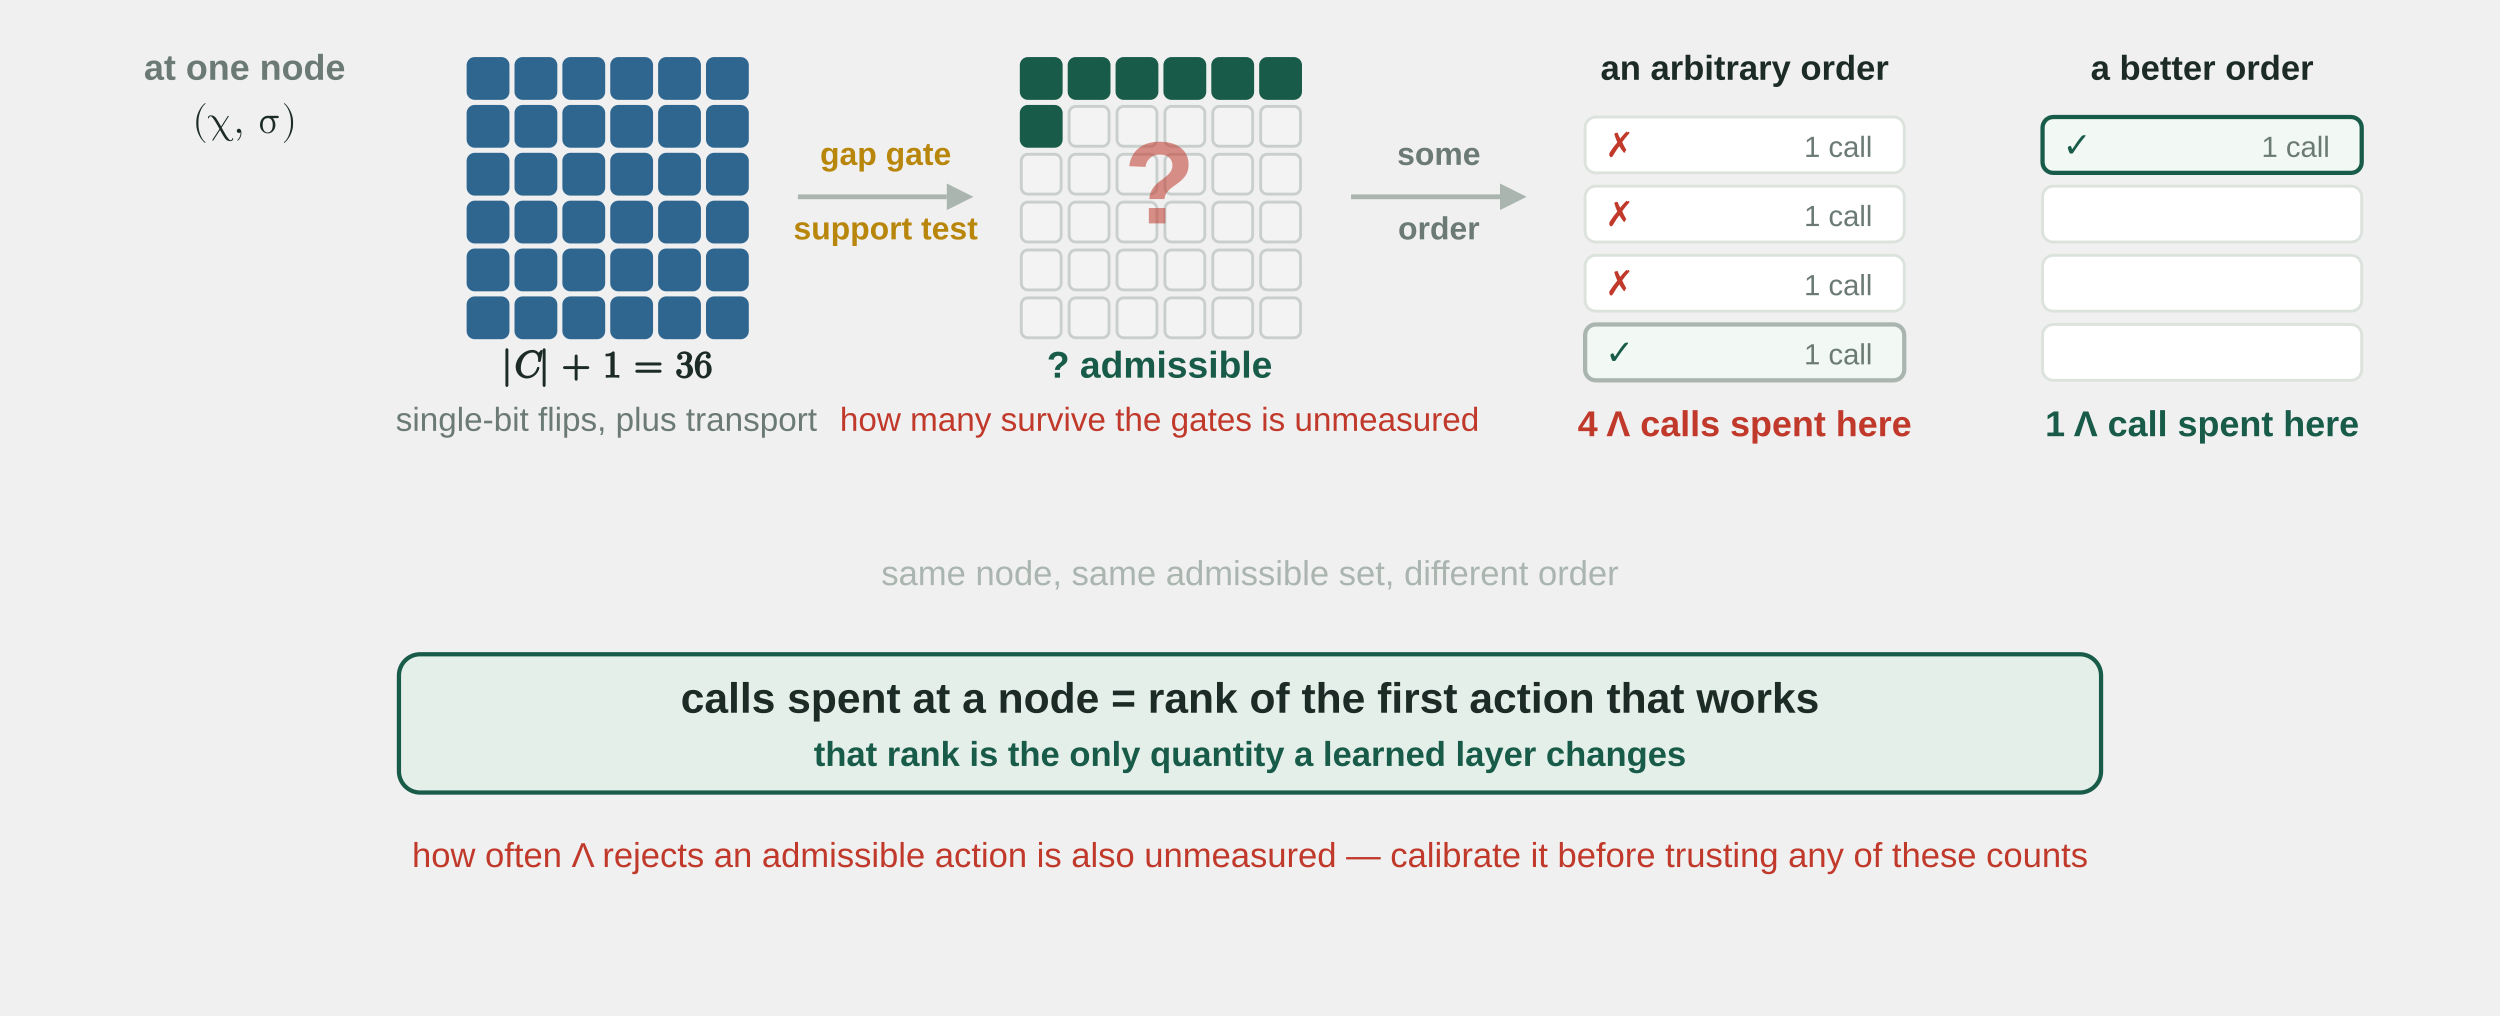
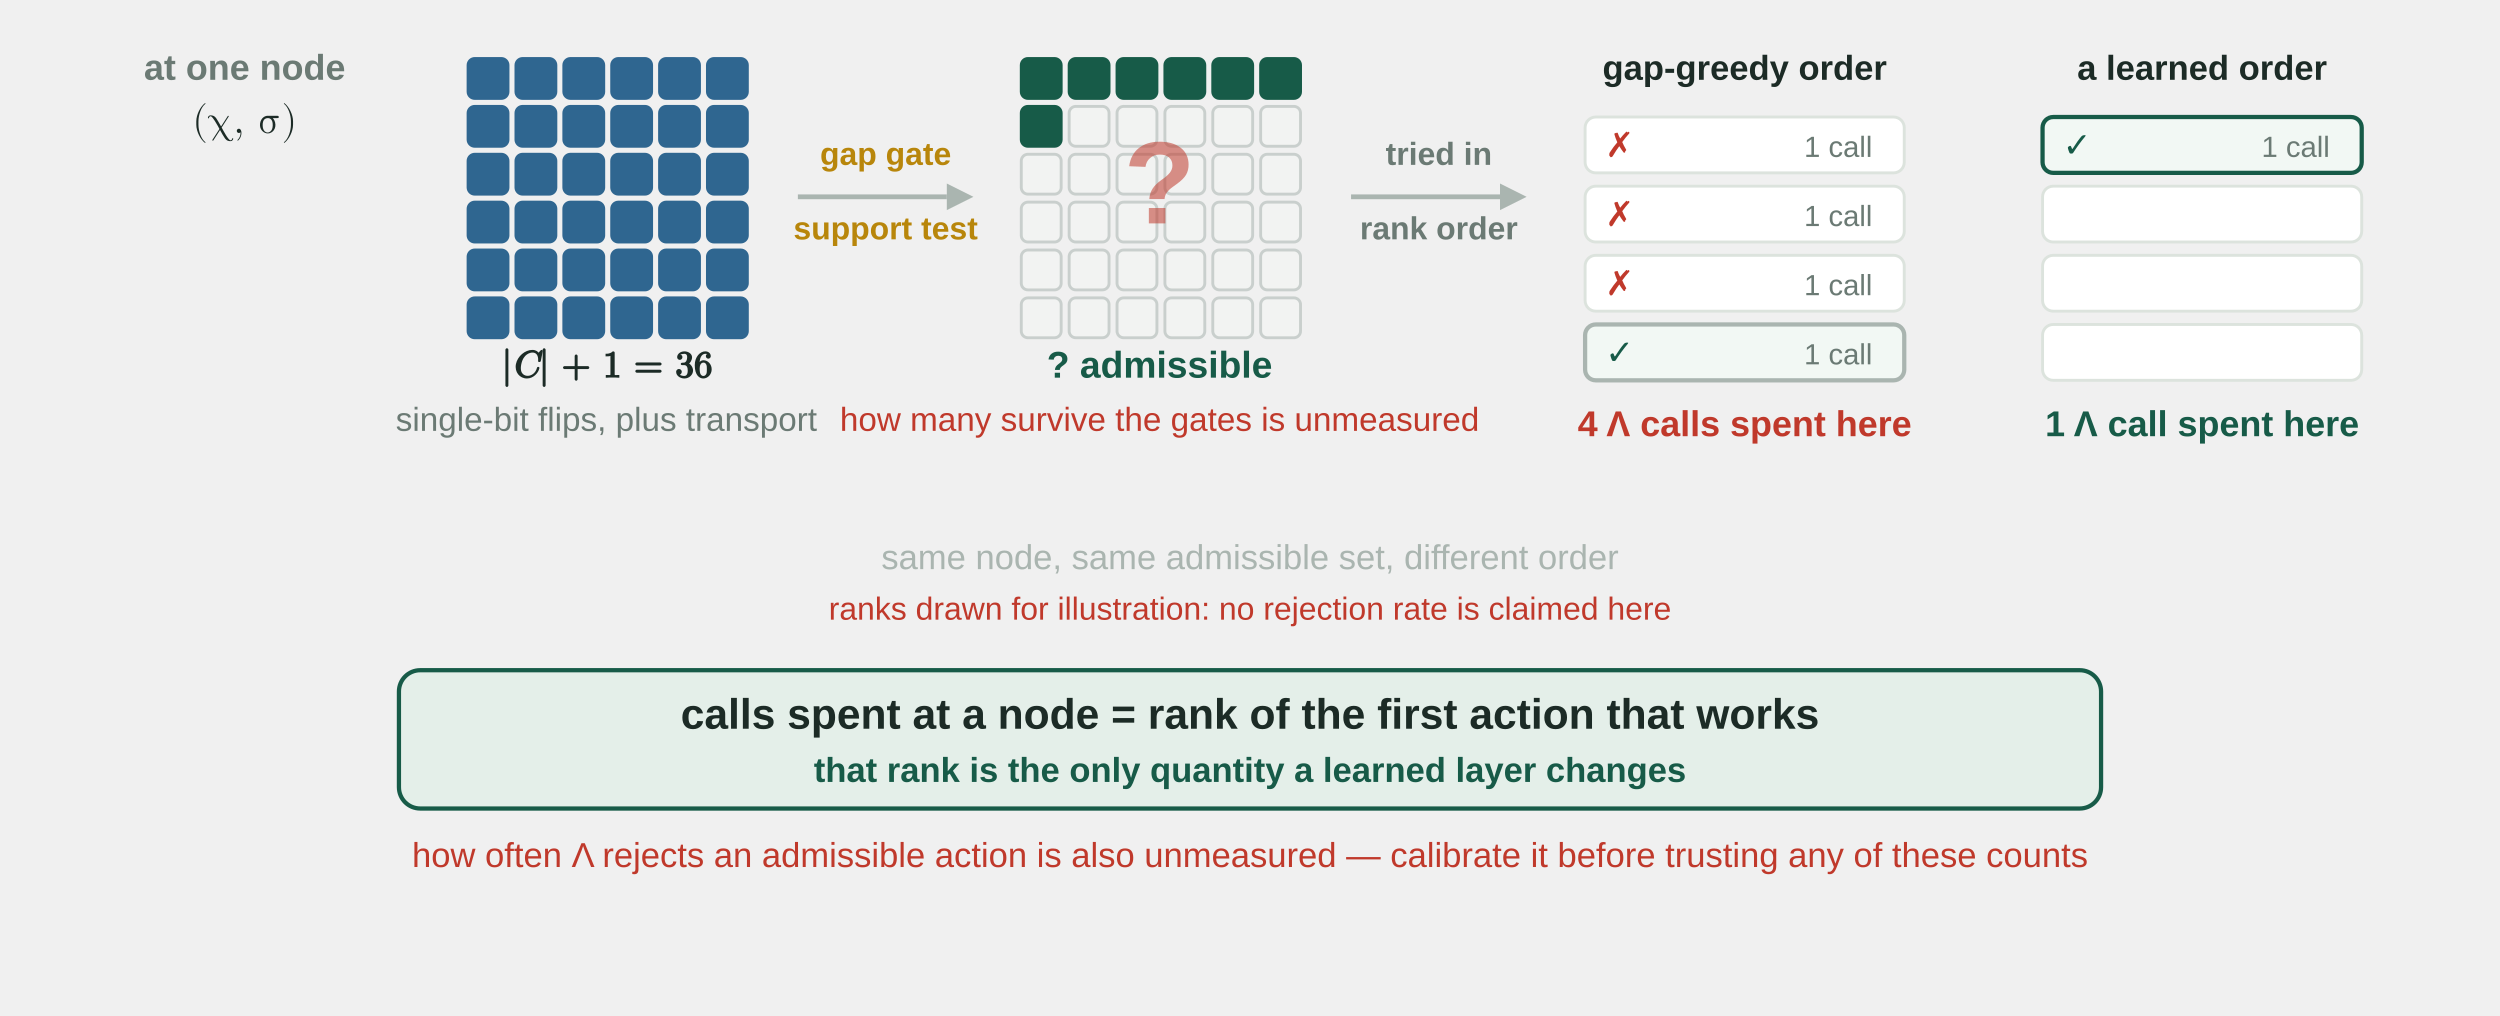
<svg xmlns="http://www.w3.org/2000/svg" viewBox="0 48 940 382" width="100%" class="fig" role="img" aria-label="What a call is spent on">
  <text x="92.00" y="78.00" font-size="13.5" fill="#6b7a74" text-anchor="middle" font-weight="700" font-family="'Source Sans Pro','Helvetica Neue',Arial,sans-serif" style="">at one node</text>
  <text x="92.00" y="98.00" font-size="15" fill="#1c2b26" text-anchor="middle" font-weight="400" font-family="'Latin Modern Math','STIX Two Math',Georgia,serif" style="">(χ, σ)</text>
  <rect x="176" y="70" width="15" height="15" rx="2.5" fill="#2f6690" stroke="#2f6690" stroke-width="1.1" opacity="1" />
  <rect x="194" y="70" width="15" height="15" rx="2.5" fill="#2f6690" stroke="#2f6690" stroke-width="1.1" opacity="1" />
  <rect x="212" y="70" width="15" height="15" rx="2.5" fill="#2f6690" stroke="#2f6690" stroke-width="1.1" opacity="1" />
  <rect x="230" y="70" width="15" height="15" rx="2.5" fill="#2f6690" stroke="#2f6690" stroke-width="1.1" opacity="1" />
  <rect x="248" y="70" width="15" height="15" rx="2.5" fill="#2f6690" stroke="#2f6690" stroke-width="1.1" opacity="1" />
  <rect x="266" y="70" width="15" height="15" rx="2.5" fill="#2f6690" stroke="#2f6690" stroke-width="1.1" opacity="1" />
  <rect x="176" y="88" width="15" height="15" rx="2.5" fill="#2f6690" stroke="#2f6690" stroke-width="1.1" opacity="1" />
  <rect x="194" y="88" width="15" height="15" rx="2.5" fill="#2f6690" stroke="#2f6690" stroke-width="1.1" opacity="1" />
  <rect x="212" y="88" width="15" height="15" rx="2.5" fill="#2f6690" stroke="#2f6690" stroke-width="1.1" opacity="1" />
  <rect x="230" y="88" width="15" height="15" rx="2.5" fill="#2f6690" stroke="#2f6690" stroke-width="1.1" opacity="1" />
  <rect x="248" y="88" width="15" height="15" rx="2.5" fill="#2f6690" stroke="#2f6690" stroke-width="1.1" opacity="1" />
  <rect x="266" y="88" width="15" height="15" rx="2.5" fill="#2f6690" stroke="#2f6690" stroke-width="1.1" opacity="1" />
  <rect x="176" y="106" width="15" height="15" rx="2.5" fill="#2f6690" stroke="#2f6690" stroke-width="1.1" opacity="1" />
  <rect x="194" y="106" width="15" height="15" rx="2.5" fill="#2f6690" stroke="#2f6690" stroke-width="1.1" opacity="1" />
  <rect x="212" y="106" width="15" height="15" rx="2.5" fill="#2f6690" stroke="#2f6690" stroke-width="1.1" opacity="1" />
  <rect x="230" y="106" width="15" height="15" rx="2.5" fill="#2f6690" stroke="#2f6690" stroke-width="1.1" opacity="1" />
  <rect x="248" y="106" width="15" height="15" rx="2.5" fill="#2f6690" stroke="#2f6690" stroke-width="1.1" opacity="1" />
  <rect x="266" y="106" width="15" height="15" rx="2.5" fill="#2f6690" stroke="#2f6690" stroke-width="1.1" opacity="1" />
  <rect x="176" y="124" width="15" height="15" rx="2.5" fill="#2f6690" stroke="#2f6690" stroke-width="1.1" opacity="1" />
  <rect x="194" y="124" width="15" height="15" rx="2.5" fill="#2f6690" stroke="#2f6690" stroke-width="1.1" opacity="1" />
  <rect x="212" y="124" width="15" height="15" rx="2.5" fill="#2f6690" stroke="#2f6690" stroke-width="1.1" opacity="1" />
  <rect x="230" y="124" width="15" height="15" rx="2.5" fill="#2f6690" stroke="#2f6690" stroke-width="1.1" opacity="1" />
  <rect x="248" y="124" width="15" height="15" rx="2.5" fill="#2f6690" stroke="#2f6690" stroke-width="1.1" opacity="1" />
  <rect x="266" y="124" width="15" height="15" rx="2.5" fill="#2f6690" stroke="#2f6690" stroke-width="1.1" opacity="1" />
  <rect x="176" y="142" width="15" height="15" rx="2.5" fill="#2f6690" stroke="#2f6690" stroke-width="1.1" opacity="1" />
  <rect x="194" y="142" width="15" height="15" rx="2.5" fill="#2f6690" stroke="#2f6690" stroke-width="1.1" opacity="1" />
  <rect x="212" y="142" width="15" height="15" rx="2.5" fill="#2f6690" stroke="#2f6690" stroke-width="1.1" opacity="1" />
  <rect x="230" y="142" width="15" height="15" rx="2.5" fill="#2f6690" stroke="#2f6690" stroke-width="1.1" opacity="1" />
  <rect x="248" y="142" width="15" height="15" rx="2.5" fill="#2f6690" stroke="#2f6690" stroke-width="1.1" opacity="1" />
  <rect x="266" y="142" width="15" height="15" rx="2.5" fill="#2f6690" stroke="#2f6690" stroke-width="1.1" opacity="1" />
  <rect x="176" y="160" width="15" height="15" rx="2.5" fill="#2f6690" stroke="#2f6690" stroke-width="1.1" opacity="1" />
  <rect x="194" y="160" width="15" height="15" rx="2.5" fill="#2f6690" stroke="#2f6690" stroke-width="1.1" opacity="1" />
  <rect x="212" y="160" width="15" height="15" rx="2.5" fill="#2f6690" stroke="#2f6690" stroke-width="1.1" opacity="1" />
  <rect x="230" y="160" width="15" height="15" rx="2.5" fill="#2f6690" stroke="#2f6690" stroke-width="1.1" opacity="1" />
  <rect x="248" y="160" width="15" height="15" rx="2.5" fill="#2f6690" stroke="#2f6690" stroke-width="1.1" opacity="1" />
  <rect x="266" y="160" width="15" height="15" rx="2.5" fill="#2f6690" stroke="#2f6690" stroke-width="1.1" opacity="1" />
  <text x="228.00" y="190.00" font-size="14" fill="#1c2b26" text-anchor="middle" font-weight="700" font-family="'Latin Modern Math',Georgia,serif" style="">|<tspan font-style="italic">C</tspan>| + 1 = 36</text>
  <text x="228.00" y="210.00" font-size="12.5" fill="#6b7a74" text-anchor="middle" font-weight="400" font-family="'Source Sans Pro','Helvetica Neue',Arial,sans-serif" style="">single-bit flips, plus transport</text>
  <line x1="300" y1="122" x2="356" y2="122" stroke="#aab5b0" stroke-width="1.8" />
  <polygon points="366,122 356,117 356,127" fill="#aab5b0" />
  <text x="333.00" y="110.00" font-size="12" fill="#b8860b" text-anchor="middle" font-weight="700" font-family="'Source Sans Pro','Helvetica Neue',Arial,sans-serif" style="">gap gate</text>
  <text x="333.00" y="138.00" font-size="12" fill="#b8860b" text-anchor="middle" font-weight="700" font-family="'Source Sans Pro','Helvetica Neue',Arial,sans-serif" style="">support test</text>
  <rect x="384" y="70" width="15" height="15" rx="2.5" fill="#175b48" stroke="#175b48" stroke-width="1.1" opacity="1" />
  <rect x="402" y="70" width="15" height="15" rx="2.5" fill="#175b48" stroke="#175b48" stroke-width="1.1" opacity="1" />
  <rect x="420" y="70" width="15" height="15" rx="2.5" fill="#175b48" stroke="#175b48" stroke-width="1.1" opacity="1" />
  <rect x="438" y="70" width="15" height="15" rx="2.5" fill="#175b48" stroke="#175b48" stroke-width="1.1" opacity="1" />
  <rect x="456" y="70" width="15" height="15" rx="2.5" fill="#175b48" stroke="#175b48" stroke-width="1.1" opacity="1" />
  <rect x="474" y="70" width="15" height="15" rx="2.5" fill="#175b48" stroke="#175b48" stroke-width="1.1" opacity="1" />
  <rect x="384" y="88" width="15" height="15" rx="2.5" fill="#175b48" stroke="#175b48" stroke-width="1.1" opacity="1" />
  <rect x="402" y="88" width="15" height="15" rx="2.5" fill="#f4f6f4" stroke="#aab5b0" stroke-width="1.1" opacity="0.55" />
  <rect x="420" y="88" width="15" height="15" rx="2.5" fill="#f4f6f4" stroke="#aab5b0" stroke-width="1.1" opacity="0.55" />
  <rect x="438" y="88" width="15" height="15" rx="2.5" fill="#f4f6f4" stroke="#aab5b0" stroke-width="1.1" opacity="0.55" />
  <rect x="456" y="88" width="15" height="15" rx="2.5" fill="#f4f6f4" stroke="#aab5b0" stroke-width="1.1" opacity="0.55" />
  <rect x="474" y="88" width="15" height="15" rx="2.5" fill="#f4f6f4" stroke="#aab5b0" stroke-width="1.1" opacity="0.55" />
  <rect x="384" y="106" width="15" height="15" rx="2.5" fill="#f4f6f4" stroke="#aab5b0" stroke-width="1.1" opacity="0.55" />
  <rect x="402" y="106" width="15" height="15" rx="2.5" fill="#f4f6f4" stroke="#aab5b0" stroke-width="1.1" opacity="0.55" />
  <rect x="420" y="106" width="15" height="15" rx="2.5" fill="#f4f6f4" stroke="#aab5b0" stroke-width="1.1" opacity="0.55" />
  <rect x="438" y="106" width="15" height="15" rx="2.5" fill="#f4f6f4" stroke="#aab5b0" stroke-width="1.1" opacity="0.55" />
  <rect x="456" y="106" width="15" height="15" rx="2.5" fill="#f4f6f4" stroke="#aab5b0" stroke-width="1.1" opacity="0.55" />
  <rect x="474" y="106" width="15" height="15" rx="2.5" fill="#f4f6f4" stroke="#aab5b0" stroke-width="1.1" opacity="0.55" />
  <rect x="384" y="124" width="15" height="15" rx="2.5" fill="#f4f6f4" stroke="#aab5b0" stroke-width="1.1" opacity="0.55" />
  <rect x="402" y="124" width="15" height="15" rx="2.5" fill="#f4f6f4" stroke="#aab5b0" stroke-width="1.1" opacity="0.55" />
  <rect x="420" y="124" width="15" height="15" rx="2.5" fill="#f4f6f4" stroke="#aab5b0" stroke-width="1.1" opacity="0.55" />
  <rect x="438" y="124" width="15" height="15" rx="2.5" fill="#f4f6f4" stroke="#aab5b0" stroke-width="1.1" opacity="0.55" />
  <rect x="456" y="124" width="15" height="15" rx="2.5" fill="#f4f6f4" stroke="#aab5b0" stroke-width="1.1" opacity="0.55" />
  <rect x="474" y="124" width="15" height="15" rx="2.5" fill="#f4f6f4" stroke="#aab5b0" stroke-width="1.1" opacity="0.55" />
  <rect x="384" y="142" width="15" height="15" rx="2.5" fill="#f4f6f4" stroke="#aab5b0" stroke-width="1.1" opacity="0.55" />
  <rect x="402" y="142" width="15" height="15" rx="2.5" fill="#f4f6f4" stroke="#aab5b0" stroke-width="1.1" opacity="0.55" />
  <rect x="420" y="142" width="15" height="15" rx="2.5" fill="#f4f6f4" stroke="#aab5b0" stroke-width="1.1" opacity="0.55" />
  <rect x="438" y="142" width="15" height="15" rx="2.5" fill="#f4f6f4" stroke="#aab5b0" stroke-width="1.1" opacity="0.55" />
  <rect x="456" y="142" width="15" height="15" rx="2.5" fill="#f4f6f4" stroke="#aab5b0" stroke-width="1.1" opacity="0.55" />
  <rect x="474" y="142" width="15" height="15" rx="2.5" fill="#f4f6f4" stroke="#aab5b0" stroke-width="1.1" opacity="0.55" />
  <rect x="384" y="160" width="15" height="15" rx="2.5" fill="#f4f6f4" stroke="#aab5b0" stroke-width="1.1" opacity="0.55" />
  <rect x="402" y="160" width="15" height="15" rx="2.5" fill="#f4f6f4" stroke="#aab5b0" stroke-width="1.1" opacity="0.55" />
  <rect x="420" y="160" width="15" height="15" rx="2.5" fill="#f4f6f4" stroke="#aab5b0" stroke-width="1.1" opacity="0.55" />
  <rect x="438" y="160" width="15" height="15" rx="2.5" fill="#f4f6f4" stroke="#aab5b0" stroke-width="1.1" opacity="0.55" />
  <rect x="456" y="160" width="15" height="15" rx="2.5" fill="#f4f6f4" stroke="#aab5b0" stroke-width="1.1" opacity="0.55" />
  <rect x="474" y="160" width="15" height="15" rx="2.5" fill="#f4f6f4" stroke="#aab5b0" stroke-width="1.1" opacity="0.55" />
  <text x="436.00" y="132.00" font-size="44" fill="#c0392b" text-anchor="middle" font-weight="700" font-family="'Source Sans Pro','Helvetica Neue',Arial,sans-serif" style="" opacity="0.55">?</text>
  <text x="436.00" y="190.00" font-size="14" fill="#175b48" text-anchor="middle" font-weight="700" font-family="'Source Sans Pro','Helvetica Neue',Arial,sans-serif" style="">? admissible</text>
  <text x="436.00" y="210.00" font-size="12.5" fill="#c0392b" text-anchor="middle" font-weight="400" font-family="'Source Sans Pro','Helvetica Neue',Arial,sans-serif" style="">how many survive the gates is unmeasured</text>
  <line x1="508" y1="122" x2="564" y2="122" stroke="#aab5b0" stroke-width="1.8" />
  <polygon points="574,122 564,117 564,127" fill="#aab5b0" />
-   <text x="541.00" y="110.00" font-size="12" fill="#6b7a74" text-anchor="middle" font-weight="700" font-family="'Source Sans Pro','Helvetica Neue',Arial,sans-serif" style="">some</text>
-   <text x="541.00" y="138.00" font-size="12" fill="#6b7a74" text-anchor="middle" font-weight="700" font-family="'Source Sans Pro','Helvetica Neue',Arial,sans-serif" style="">order</text>
-   <text x="656.00" y="78.00" font-size="13" fill="#1c2b26" text-anchor="middle" font-weight="700" font-family="'Source Sans Pro','Helvetica Neue',Arial,sans-serif" style="">an arbitrary order</text>
+   <text x="541.00" y="110.00" font-size="12" fill="#6b7a74" text-anchor="middle" font-weight="700" font-family="'Source Sans Pro','Helvetica Neue',Arial,sans-serif" style="">tried in</text>
+   <text x="541.00" y="138.00" font-size="12" fill="#6b7a74" text-anchor="middle" font-weight="700" font-family="'Source Sans Pro','Helvetica Neue',Arial,sans-serif" style="">rank order</text>
+   <text x="656.00" y="78.00" font-size="13" fill="#1c2b26" text-anchor="middle" font-weight="700" font-family="'Source Sans Pro','Helvetica Neue',Arial,sans-serif" style="">gap-greedy order</text>
  <rect x="596" y="92" width="120" height="21" rx="4" fill="#ffffff" stroke="#dce3dd" stroke-width="1.1" />
  <text x="609.00" y="107.00" font-size="13" fill="#c0392b" text-anchor="middle" font-weight="700" font-family="'Source Sans Pro','Helvetica Neue',Arial,sans-serif" style="">✗</text>
  <text x="704.00" y="107.00" font-size="11" fill="#6b7a74" text-anchor="end" font-weight="400" font-family="'Source Sans Pro','Helvetica Neue',Arial,sans-serif" style="">1 call</text>
  <rect x="596" y="118" width="120" height="21" rx="4" fill="#ffffff" stroke="#dce3dd" stroke-width="1.1" />
  <text x="609.00" y="133.00" font-size="13" fill="#c0392b" text-anchor="middle" font-weight="700" font-family="'Source Sans Pro','Helvetica Neue',Arial,sans-serif" style="">✗</text>
  <text x="704.00" y="133.00" font-size="11" fill="#6b7a74" text-anchor="end" font-weight="400" font-family="'Source Sans Pro','Helvetica Neue',Arial,sans-serif" style="">1 call</text>
  <rect x="596" y="144" width="120" height="21" rx="4" fill="#ffffff" stroke="#dce3dd" stroke-width="1.1" />
  <text x="609.00" y="159.00" font-size="13" fill="#c0392b" text-anchor="middle" font-weight="700" font-family="'Source Sans Pro','Helvetica Neue',Arial,sans-serif" style="">✗</text>
  <text x="704.00" y="159.00" font-size="11" fill="#6b7a74" text-anchor="end" font-weight="400" font-family="'Source Sans Pro','Helvetica Neue',Arial,sans-serif" style="">1 call</text>
  <rect x="596" y="170" width="120" height="21" rx="4" fill="#f2f8f4" stroke="#aab5b0" stroke-width="1.6" />
  <text x="609.00" y="185.00" font-size="13" fill="#175b48" text-anchor="middle" font-weight="700" font-family="'Source Sans Pro','Helvetica Neue',Arial,sans-serif" style="">✓</text>
  <text x="704.00" y="185.00" font-size="11" fill="#6b7a74" text-anchor="end" font-weight="400" font-family="'Source Sans Pro','Helvetica Neue',Arial,sans-serif" style="">1 call</text>
  <text x="656.00" y="212.00" font-size="13.5" fill="#c0392b" text-anchor="middle" font-weight="700" font-family="'Source Sans Pro','Helvetica Neue',Arial,sans-serif" style="">4 Λ calls spent here</text>
-   <text x="828.00" y="78.00" font-size="13" fill="#1c2b26" text-anchor="middle" font-weight="700" font-family="'Source Sans Pro','Helvetica Neue',Arial,sans-serif" style="">a better order</text>
+   <text x="828.00" y="78.00" font-size="13" fill="#1c2b26" text-anchor="middle" font-weight="700" font-family="'Source Sans Pro','Helvetica Neue',Arial,sans-serif" style="">a learned order</text>
  <rect x="768" y="92" width="120" height="21" rx="4" fill="#f2f8f4" stroke="#175b48" stroke-width="1.6" />
  <text x="781.00" y="107.00" font-size="13" fill="#175b48" text-anchor="middle" font-weight="700" font-family="'Source Sans Pro','Helvetica Neue',Arial,sans-serif" style="">✓</text>
  <text x="876.00" y="107.00" font-size="11" fill="#6b7a74" text-anchor="end" font-weight="400" font-family="'Source Sans Pro','Helvetica Neue',Arial,sans-serif" style="">1 call</text>
  <rect x="768" y="118" width="120" height="21" rx="4" fill="#ffffff" stroke="#dce3dd" stroke-width="1.1" />
  <text x="781.00" y="133.00" font-size="13" fill="#c0392b" text-anchor="middle" font-weight="700" font-family="'Source Sans Pro','Helvetica Neue',Arial,sans-serif" style="" />
  <rect x="768" y="144" width="120" height="21" rx="4" fill="#ffffff" stroke="#dce3dd" stroke-width="1.1" />
  <text x="781.00" y="159.00" font-size="13" fill="#c0392b" text-anchor="middle" font-weight="700" font-family="'Source Sans Pro','Helvetica Neue',Arial,sans-serif" style="" />
  <rect x="768" y="170" width="120" height="21" rx="4" fill="#ffffff" stroke="#dce3dd" stroke-width="1.1" />
  <text x="781.00" y="185.00" font-size="13" fill="#c0392b" text-anchor="middle" font-weight="700" font-family="'Source Sans Pro','Helvetica Neue',Arial,sans-serif" style="" />
  <text x="828.00" y="212.00" font-size="13.5" fill="#175b48" text-anchor="middle" font-weight="700" font-family="'Source Sans Pro','Helvetica Neue',Arial,sans-serif" style="">1 Λ call spent here</text>
-   <text x="470.00" y="268.00" font-size="13" fill="#aab5b0" text-anchor="middle" font-weight="400" font-family="'Source Sans Pro','Helvetica Neue',Arial,sans-serif" style="">same node, same admissible set, different order</text>
-   <rect x="150" y="294" width="640" height="52" rx="8" fill="#e4efe9" stroke="#175b48" stroke-width="1.6" />
-   <text x="470.00" y="316.00" font-size="16" fill="#1c2b26" text-anchor="middle" font-weight="700" font-family="'Source Sans Pro','Helvetica Neue',Arial,sans-serif" style="">calls spent at a node = rank of the first action that works</text>
-   <text x="470.00" y="336.00" font-size="13" fill="#175b48" text-anchor="middle" font-weight="600" font-family="'Source Sans Pro','Helvetica Neue',Arial,sans-serif" style="">that rank is the only quantity a learned layer changes</text>
+   <text x="470.00" y="262.00" font-size="13" fill="#aab5b0" text-anchor="middle" font-weight="400" font-family="'Source Sans Pro','Helvetica Neue',Arial,sans-serif" style="">same node, same admissible set, different order</text>
+   <text x="470.00" y="281.00" font-size="12" fill="#c0392b" text-anchor="middle" font-weight="400" font-family="'Source Sans Pro','Helvetica Neue',Arial,sans-serif" style="">ranks drawn for illustration: no rejection rate is claimed here</text>
+   <rect x="150" y="300" width="640" height="52" rx="8" fill="#e4efe9" stroke="#175b48" stroke-width="1.6" />
+   <text x="470.00" y="322.00" font-size="16" fill="#1c2b26" text-anchor="middle" font-weight="700" font-family="'Source Sans Pro','Helvetica Neue',Arial,sans-serif" style="">calls spent at a node = rank of the first action that works</text>
+   <text x="470.00" y="342.00" font-size="13" fill="#175b48" text-anchor="middle" font-weight="600" font-family="'Source Sans Pro','Helvetica Neue',Arial,sans-serif" style="">that rank is the only quantity a learned layer changes</text>
  <text x="470.00" y="374.00" font-size="13" fill="#c0392b" text-anchor="middle" font-weight="400" font-family="'Source Sans Pro','Helvetica Neue',Arial,sans-serif" style="">how often Λ rejects an admissible action is also unmeasured — calibrate it before trusting any of these counts</text>
</svg>
